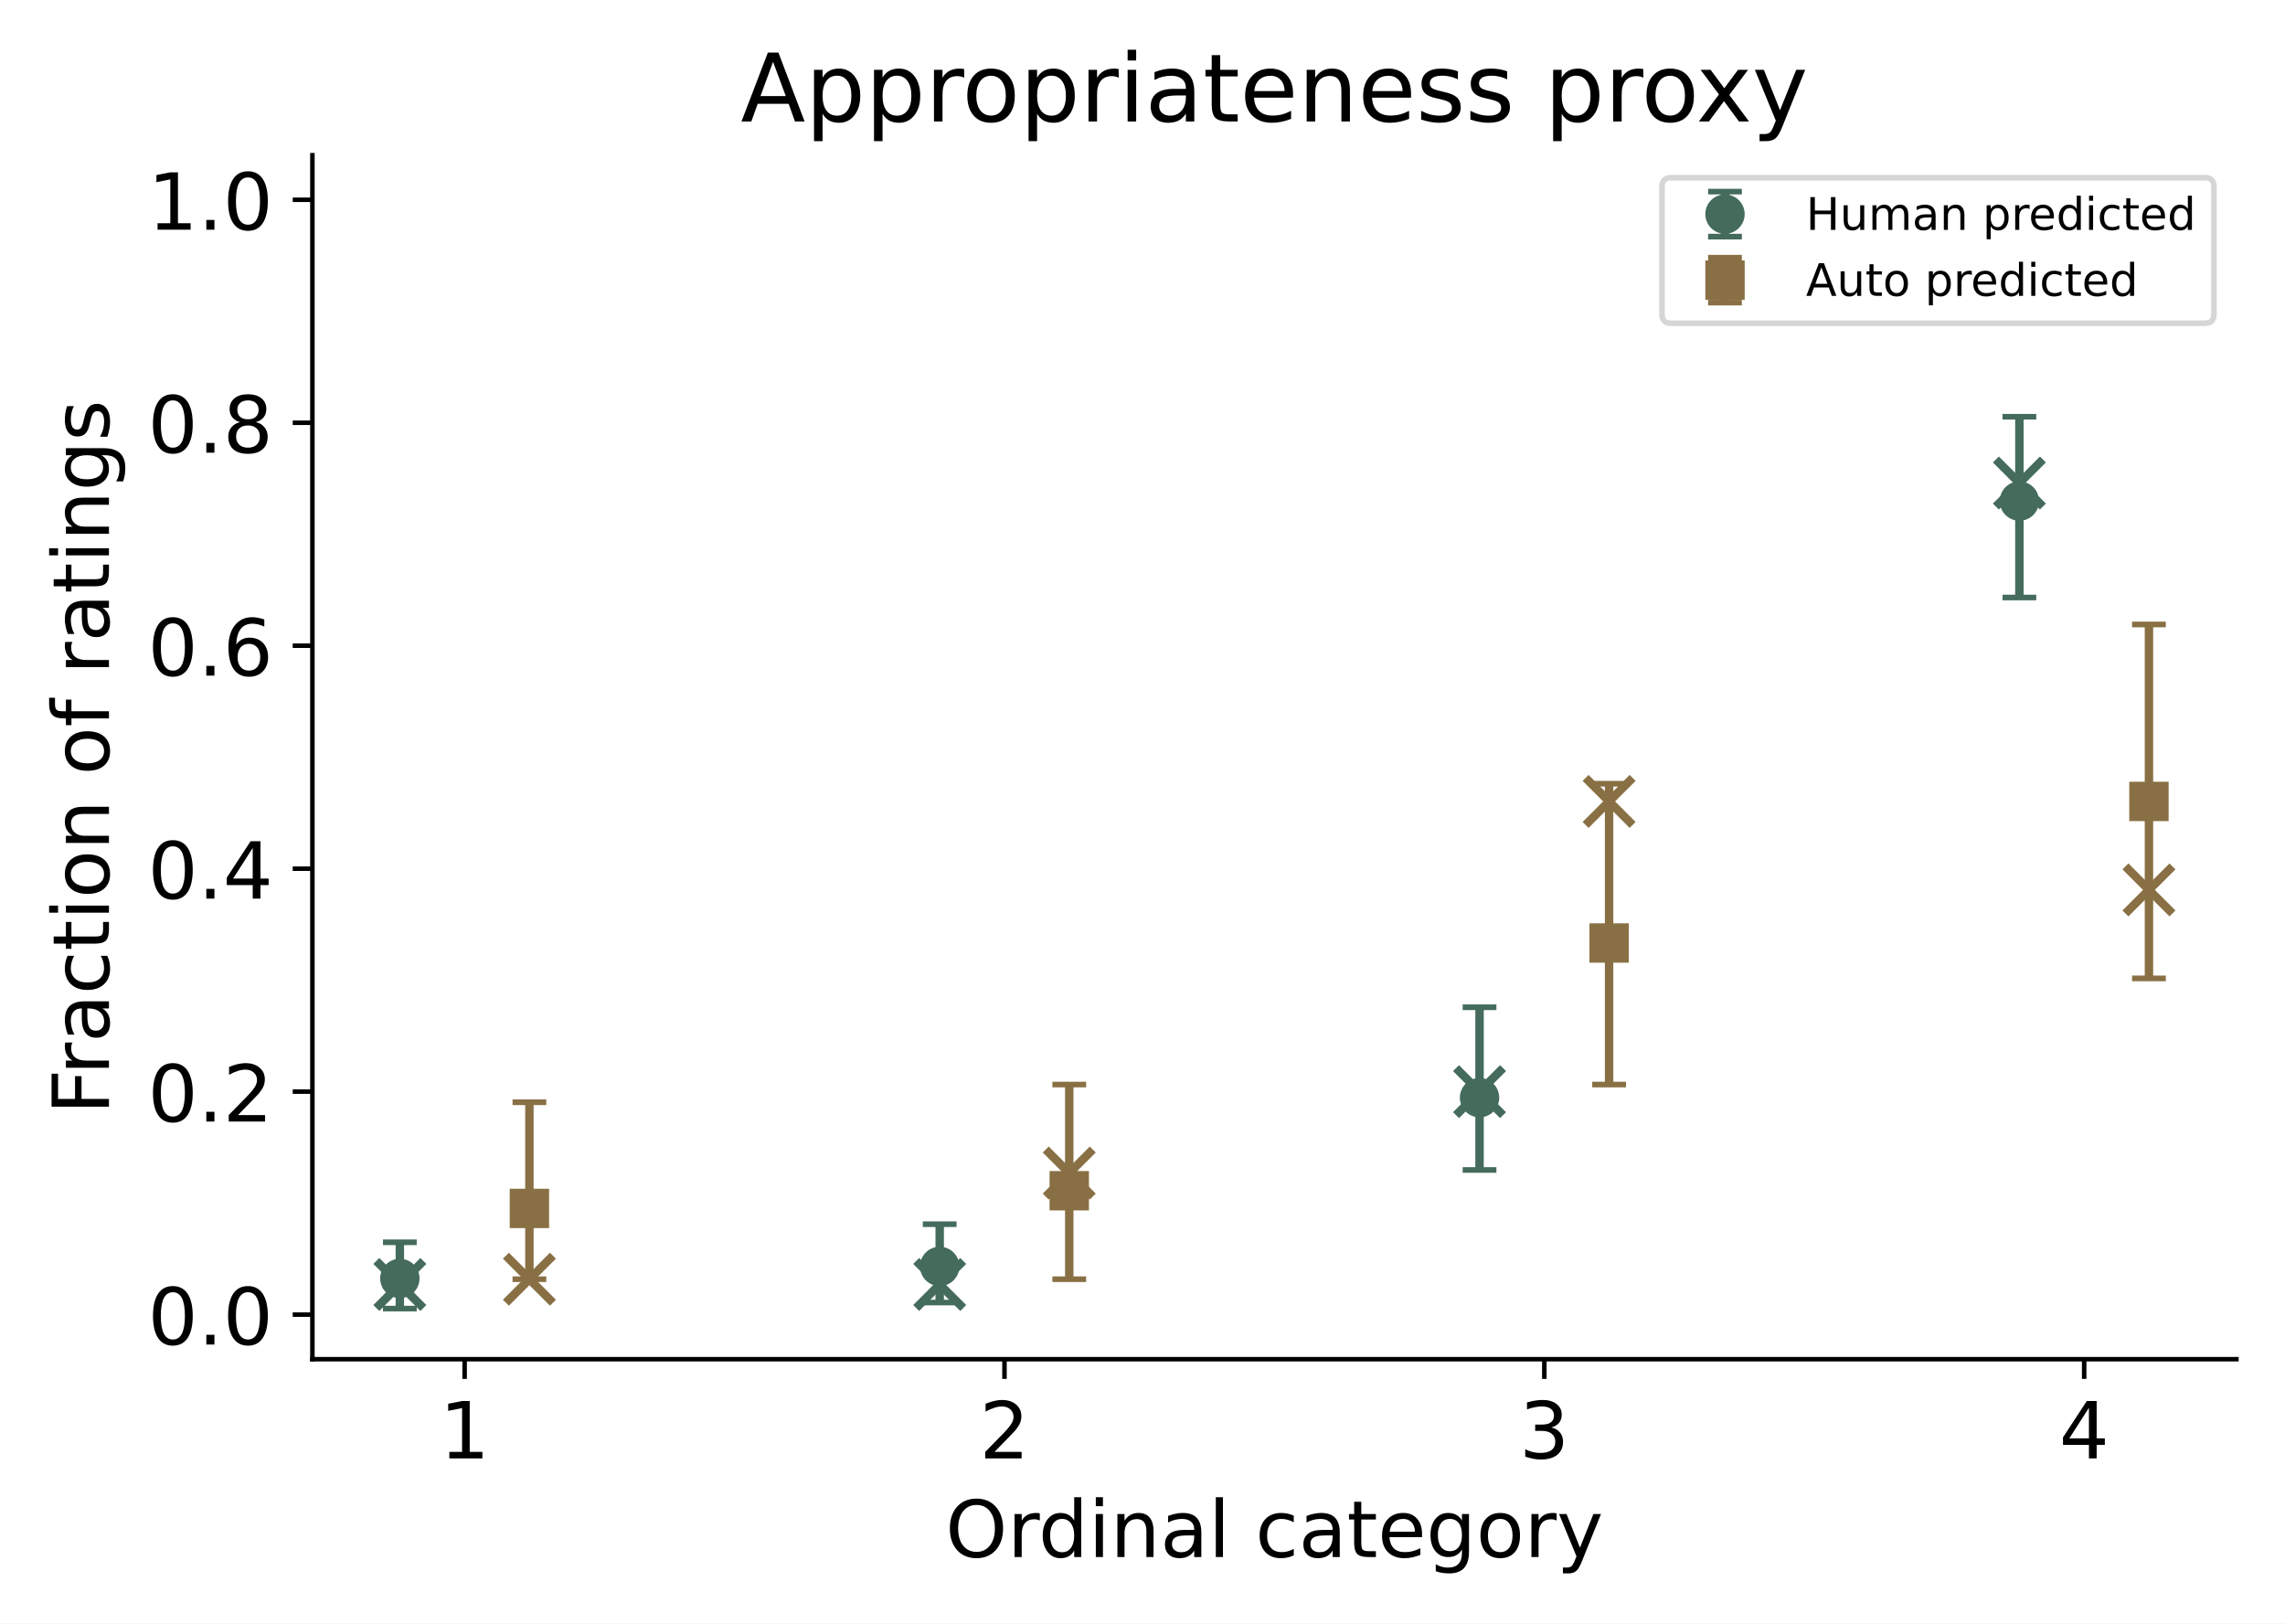
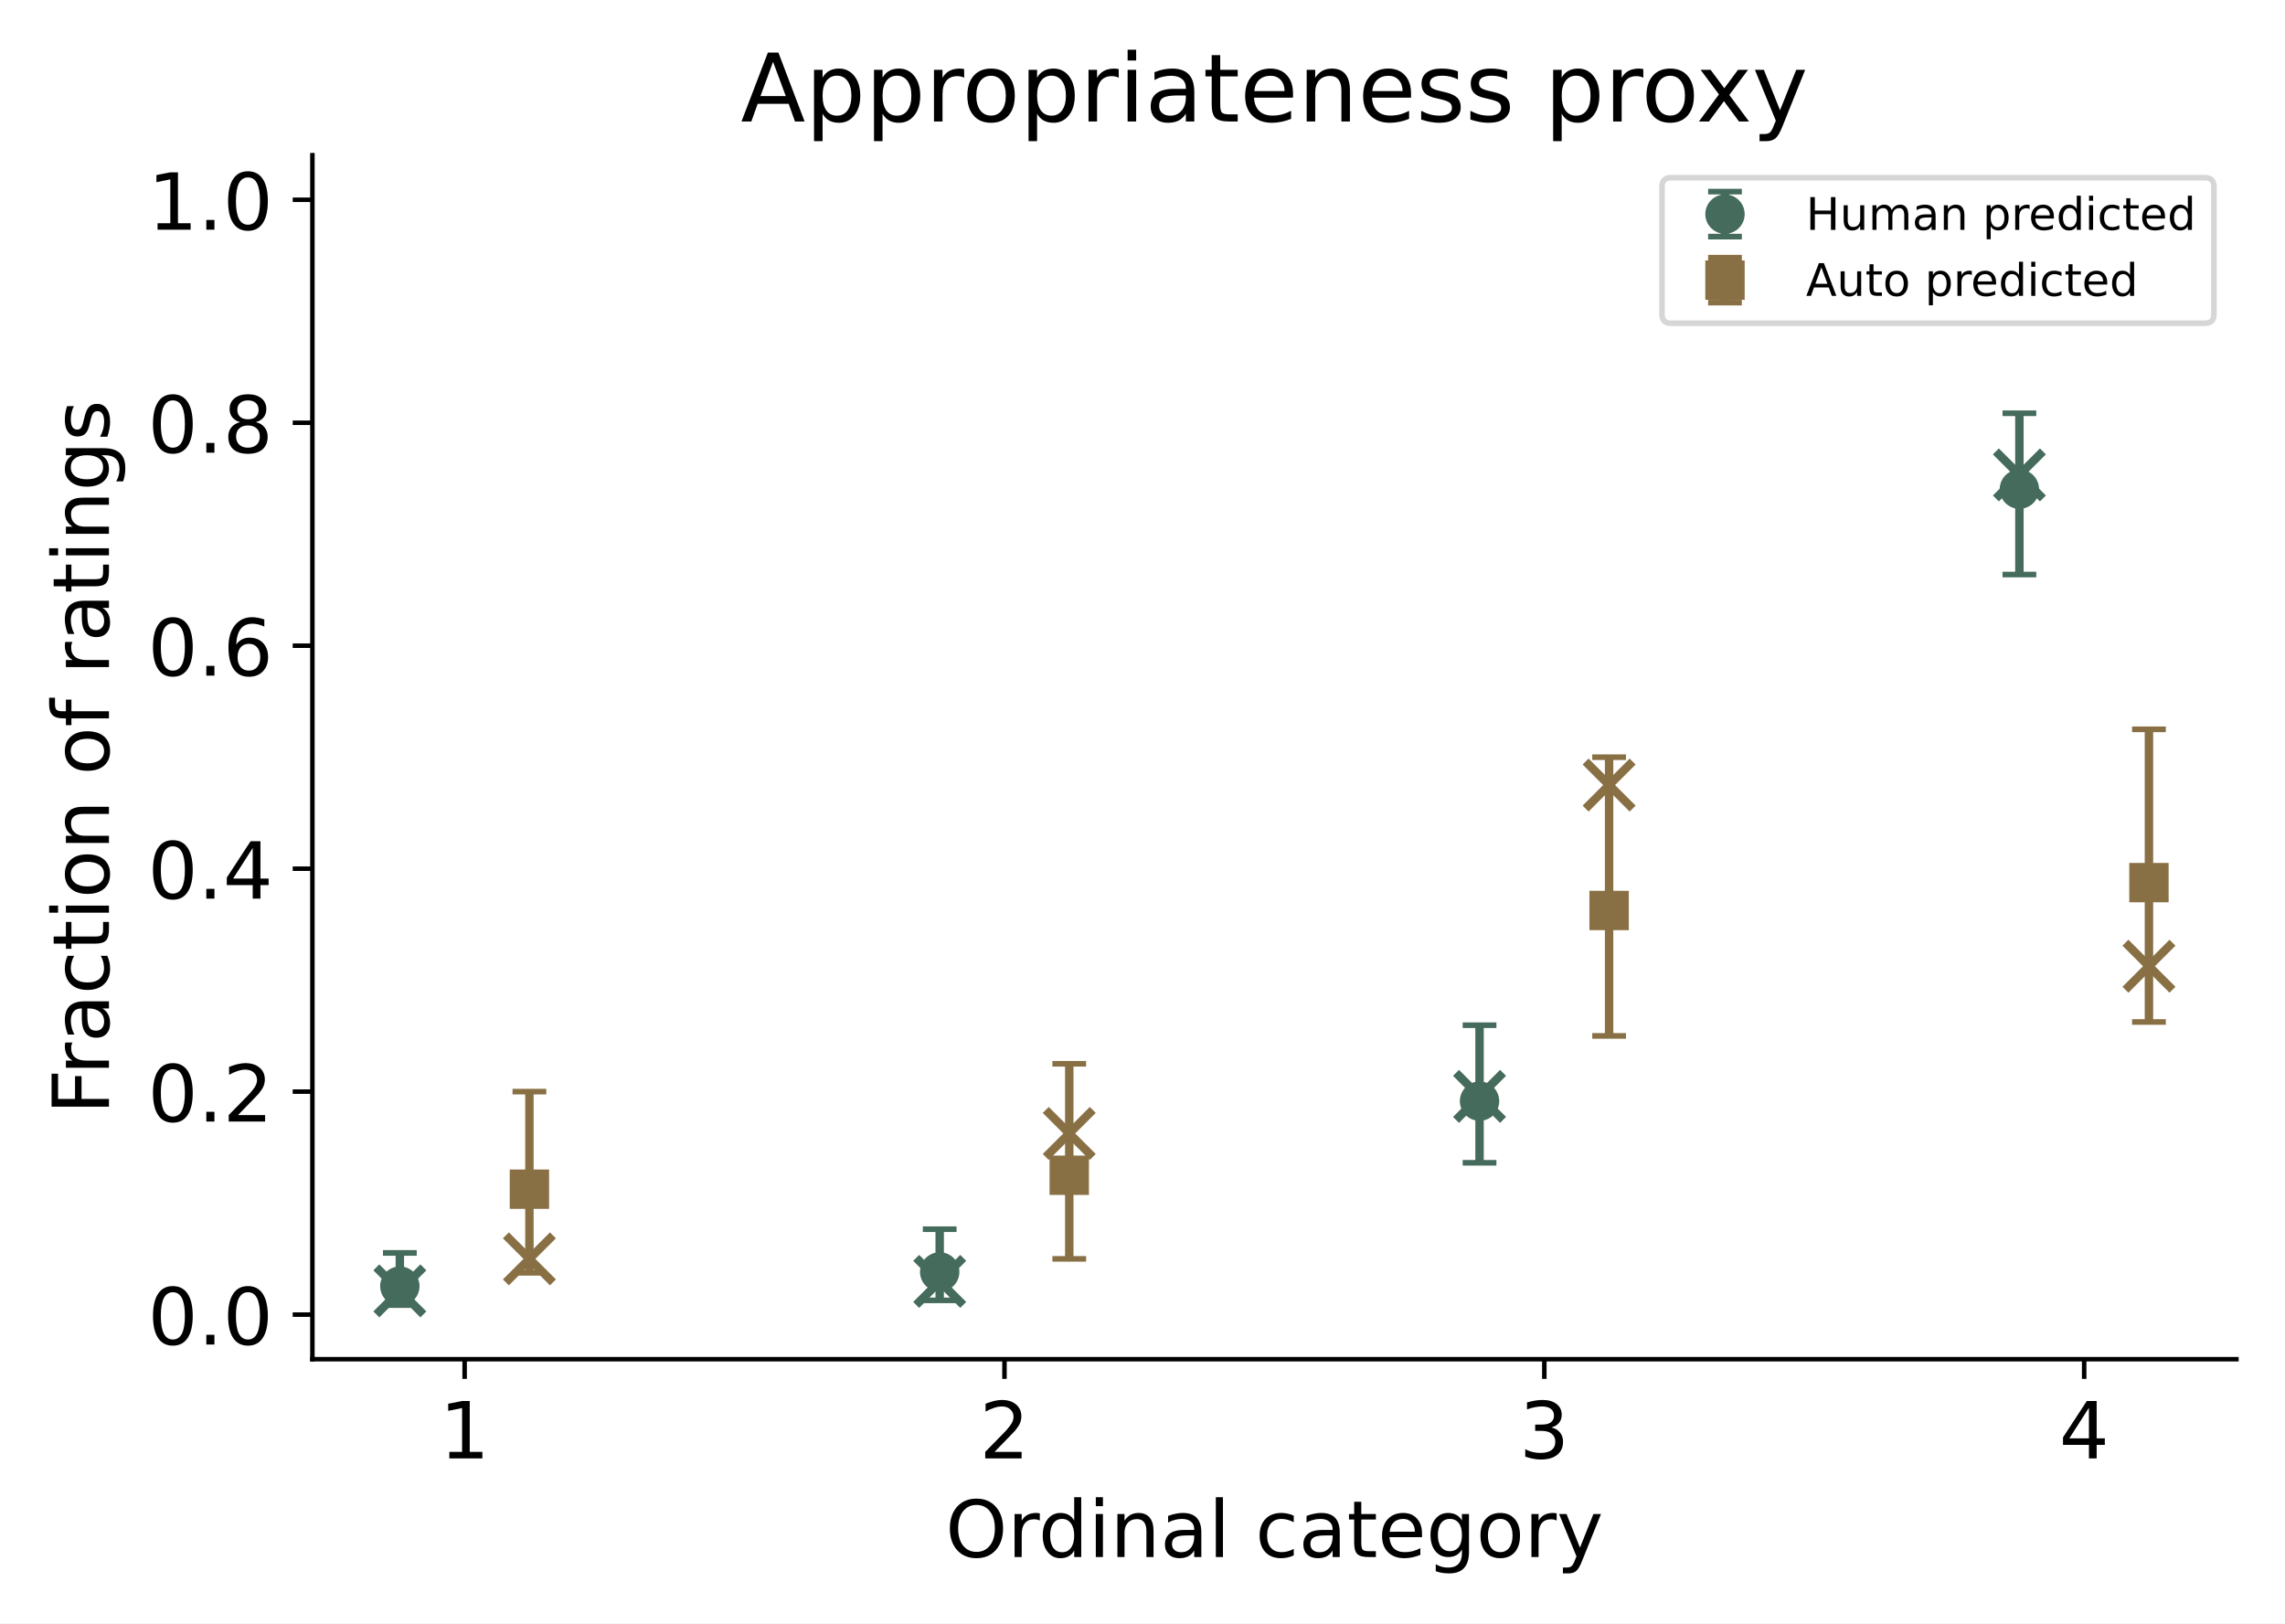
<svg xmlns="http://www.w3.org/2000/svg" xmlns:xlink="http://www.w3.org/1999/xlink" width="406.32pt" height="288.719pt" viewBox="0 0 406.32 288.719" version="1.1">
  <defs>
    <style type="text/css">*{stroke-linejoin: round; stroke-linecap: butt}</style>
  </defs>
  <g id="figure_1">
    <g id="patch_1">
-       <path d="M 0 288.719  L 406.32 288.719  L 406.32 -0  L 0 -0  z " style="fill: #ffffff" />
+       <path d="M 0 288.719 L 406.32 288.719 L 406.32 -0 L 0 -0 z " style="fill: #ffffff" />
    </g>
    <g id="axes_1">
      <g id="patch_2">
-         <path d="M 55.55 241.719  L 397.68 241.719  L 397.68 27.6  L 55.55 27.6  z " style="fill: #ffffff" />
+         <path d="M 55.55 241.719 L 397.68 241.719 L 397.68 27.6 L 55.55 27.6 z " style="fill: #ffffff" />
      </g>
      <g id="PathCollection_1">
        <defs>
-           <path id="mc6712336d5" d="M -4.183 4.183  L 4.183 -4.183  M -4.183 -4.183  L 4.183 4.183  " style="stroke: #446b5b; stroke-width: 1.5" />
-         </defs>
-         <g clip-path="url(#pf349476730)">
-           <use xlink:href="#mc6712336d5" x="71.101" y="228.431" style="fill: #446b5b; stroke: #446b5b; stroke-width: 1.5" />
-           <use xlink:href="#mc6712336d5" x="167.097" y="228.431" style="fill: #446b5b; stroke: #446b5b; stroke-width: 1.5" />
-           <use xlink:href="#mc6712336d5" x="263.093" y="194.137" style="fill: #446b5b; stroke: #446b5b; stroke-width: 1.5" />
-           <use xlink:href="#mc6712336d5" x="359.089" y="85.899" style="fill: #446b5b; stroke: #446b5b; stroke-width: 1.5" />
+           <path id="m5363bc91a9" d="M -4.183 4.183 L 4.183 -4.183 M -4.183 -4.183 L 4.183 4.183 " style="stroke: #446b5b; stroke-width: 1.5" />
+         </defs>
+         <g clip-path="url(#p1ac5f4f1b2)">
+           <use xlink:href="#m5363bc91a9" x="71.101" y="229.571" style="fill: #446b5b; stroke: #446b5b; stroke-width: 1.5" />
+           <use xlink:href="#m5363bc91a9" x="167.097" y="227.883" style="fill: #446b5b; stroke: #446b5b; stroke-width: 1.5" />
+           <use xlink:href="#m5363bc91a9" x="263.093" y="194.981" style="fill: #446b5b; stroke: #446b5b; stroke-width: 1.5" />
+           <use xlink:href="#m5363bc91a9" x="359.089" y="84.462" style="fill: #446b5b; stroke: #446b5b; stroke-width: 1.5" />
        </g>
      </g>
      <g id="PathCollection_2">
        <defs>
-           <path id="m9c94cbd152" d="M -4.183 4.183  L 4.183 -4.183  M -4.183 -4.183  L 4.183 4.183  " style="stroke: #897044; stroke-width: 1.5" />
-         </defs>
-         <g clip-path="url(#pf349476730)">
-           <use xlink:href="#m9c94cbd152" x="94.14" y="227.495" style="fill: #897044; stroke: #897044; stroke-width: 1.5" />
-           <use xlink:href="#m9c94cbd152" x="190.136" y="208.613" style="fill: #897044; stroke: #897044; stroke-width: 1.5" />
-           <use xlink:href="#m9c94cbd152" x="286.132" y="142.527" style="fill: #897044; stroke: #897044; stroke-width: 1.5" />
-           <use xlink:href="#m9c94cbd152" x="382.128" y="158.262" style="fill: #897044; stroke: #897044; stroke-width: 1.5" />
+           <path id="m705a4f89c9" d="M -4.183 4.183 L 4.183 -4.183 M -4.183 -4.183 L 4.183 4.183 " style="stroke: #897044; stroke-width: 1.5" />
+         </defs>
+         <g clip-path="url(#p1ac5f4f1b2)">
+           <use xlink:href="#m705a4f89c9" x="94.14" y="223.876" style="fill: #897044; stroke: #897044; stroke-width: 1.5" />
+           <use xlink:href="#m705a4f89c9" x="190.136" y="201.572" style="fill: #897044; stroke: #897044; stroke-width: 1.5" />
+           <use xlink:href="#m705a4f89c9" x="286.132" y="139.616" style="fill: #897044; stroke: #897044; stroke-width: 1.5" />
+           <use xlink:href="#m705a4f89c9" x="382.128" y="171.833" style="fill: #897044; stroke: #897044; stroke-width: 1.5" />
        </g>
      </g>
      <g id="matplotlib.axis_1">
        <g id="xtick_1">
          <g id="line2d_1">
            <defs>
-               <path id="m1e615d41ab" d="M 0 0  L 0 3.5  " style="stroke: #000000; stroke-width: 0.8" />
+               <path id="m78b5725cf2" d="M 0 0 L 0 3.5 " style="stroke: #000000; stroke-width: 0.8" />
            </defs>
            <g>
-               <use xlink:href="#m1e615d41ab" x="82.621" y="241.719" style="stroke: #000000; stroke-width: 0.8" />
+               <use xlink:href="#m78b5725cf2" x="82.621" y="241.719" style="stroke: #000000; stroke-width: 0.8" />
            </g>
          </g>
          <g id="text_1">
            <text style="font-size: 14px; font-family: 'DejaVu Sans'; text-anchor: middle" x="82.621" y="259.357" transform="rotate(-0 82.62087 259.3571)">1</text>
          </g>
        </g>
        <g id="xtick_2">
          <g id="line2d_2">
            <g>
-               <use xlink:href="#m1e615d41ab" x="178.617" y="241.719" style="stroke: #000000; stroke-width: 0.8" />
+               <use xlink:href="#m78b5725cf2" x="178.617" y="241.719" style="stroke: #000000; stroke-width: 0.8" />
            </g>
          </g>
          <g id="text_2">
            <text style="font-size: 14px; font-family: 'DejaVu Sans'; text-anchor: middle" x="178.617" y="259.357" transform="rotate(-0 178.6169 259.3571)">2</text>
          </g>
        </g>
        <g id="xtick_3">
          <g id="line2d_3">
            <g>
-               <use xlink:href="#m1e615d41ab" x="274.613" y="241.719" style="stroke: #000000; stroke-width: 0.8" />
+               <use xlink:href="#m78b5725cf2" x="274.613" y="241.719" style="stroke: #000000; stroke-width: 0.8" />
            </g>
          </g>
          <g id="text_3">
            <text style="font-size: 14px; font-family: 'DejaVu Sans'; text-anchor: middle" x="274.613" y="259.357" transform="rotate(-0 274.6129 259.3571)">3</text>
          </g>
        </g>
        <g id="xtick_4">
          <g id="line2d_4">
            <g>
-               <use xlink:href="#m1e615d41ab" x="370.609" y="241.719" style="stroke: #000000; stroke-width: 0.8" />
+               <use xlink:href="#m78b5725cf2" x="370.609" y="241.719" style="stroke: #000000; stroke-width: 0.8" />
            </g>
          </g>
          <g id="text_4">
            <text style="font-size: 14px; font-family: 'DejaVu Sans'; text-anchor: middle" x="370.609" y="259.357" transform="rotate(-0 370.6089 259.3571)">4</text>
          </g>
        </g>
        <g id="text_5">
          <text style="font-size: 14px; font-family: 'DejaVu Sans'; text-anchor: middle" x="226.615" y="276.906" transform="rotate(-0 226.6149 276.9065)">Ordinal category</text>
        </g>
      </g>
      <g id="matplotlib.axis_2">
        <g id="ytick_1">
          <g id="line2d_5">
            <defs>
-               <path id="m3d5bc7107d" d="M 0 0  L -3.5 0  " style="stroke: #000000; stroke-width: 0.8" />
+               <path id="m91230e41aa" d="M 0 0 L -3.5 0 " style="stroke: #000000; stroke-width: 0.8" />
            </defs>
            <g>
-               <use xlink:href="#m3d5bc7107d" x="55.55" y="233.789" style="stroke: #000000; stroke-width: 0.8" />
+               <use xlink:href="#m91230e41aa" x="55.55" y="233.789" style="stroke: #000000; stroke-width: 0.8" />
            </g>
          </g>
          <g id="text_6">
            <text style="font-size: 14px; font-family: 'DejaVu Sans'; text-anchor: end" x="48.55" y="239.108" transform="rotate(-0 48.55 239.1078)">0.0</text>
          </g>
        </g>
        <g id="ytick_2">
          <g id="line2d_6">
            <g>
-               <use xlink:href="#m3d5bc7107d" x="55.55" y="194.137" style="stroke: #000000; stroke-width: 0.8" />
+               <use xlink:href="#m91230e41aa" x="55.55" y="194.137" style="stroke: #000000; stroke-width: 0.8" />
            </g>
          </g>
          <g id="text_7">
            <text style="font-size: 14px; font-family: 'DejaVu Sans'; text-anchor: end" x="48.55" y="199.456" transform="rotate(-0 48.55 199.4561)">0.2</text>
          </g>
        </g>
        <g id="ytick_3">
          <g id="line2d_7">
            <g>
-               <use xlink:href="#m3d5bc7107d" x="55.55" y="154.485" style="stroke: #000000; stroke-width: 0.8" />
+               <use xlink:href="#m91230e41aa" x="55.55" y="154.485" style="stroke: #000000; stroke-width: 0.8" />
            </g>
          </g>
          <g id="text_8">
            <text style="font-size: 14px; font-family: 'DejaVu Sans'; text-anchor: end" x="48.55" y="159.804" transform="rotate(-0 48.55 159.8044)">0.4</text>
          </g>
        </g>
        <g id="ytick_4">
          <g id="line2d_8">
            <g>
-               <use xlink:href="#m3d5bc7107d" x="55.55" y="114.834" style="stroke: #000000; stroke-width: 0.8" />
+               <use xlink:href="#m91230e41aa" x="55.55" y="114.834" style="stroke: #000000; stroke-width: 0.8" />
            </g>
          </g>
          <g id="text_9">
            <text style="font-size: 14px; font-family: 'DejaVu Sans'; text-anchor: end" x="48.55" y="120.153" transform="rotate(-0 48.55 120.1527)">0.6</text>
          </g>
        </g>
        <g id="ytick_5">
          <g id="line2d_9">
            <g>
-               <use xlink:href="#m3d5bc7107d" x="55.55" y="75.182" style="stroke: #000000; stroke-width: 0.8" />
+               <use xlink:href="#m91230e41aa" x="55.55" y="75.182" style="stroke: #000000; stroke-width: 0.8" />
            </g>
          </g>
          <g id="text_10">
            <text style="font-size: 14px; font-family: 'DejaVu Sans'; text-anchor: end" x="48.55" y="80.501" transform="rotate(-0 48.55 80.50097)">0.8</text>
          </g>
        </g>
        <g id="ytick_6">
          <g id="line2d_10">
            <g>
-               <use xlink:href="#m3d5bc7107d" x="55.55" y="35.53" style="stroke: #000000; stroke-width: 0.8" />
+               <use xlink:href="#m91230e41aa" x="55.55" y="35.53" style="stroke: #000000; stroke-width: 0.8" />
            </g>
          </g>
          <g id="text_11">
            <text style="font-size: 14px; font-family: 'DejaVu Sans'; text-anchor: end" x="48.55" y="40.849" transform="rotate(-0 48.55 40.84925)">1.0</text>
          </g>
        </g>
        <g id="text_12">
          <text style="font-size: 14px; font-family: 'DejaVu Sans'; text-anchor: middle" x="19.374" y="134.66" transform="rotate(-90 19.37406 134.6596)">Fraction of ratings</text>
        </g>
      </g>
      <g id="LineCollection_1">
-         <path d="M 71.101 232.717  L 71.101 220.929  " clip-path="url(#pf349476730)" style="fill: none; stroke: #446b5b; stroke-width: 1.5" />
-         <path d="M 167.097 231.646  L 167.097 217.714  " clip-path="url(#pf349476730)" style="fill: none; stroke: #446b5b; stroke-width: 1.5" />
-         <path d="M 263.093 208.069  L 263.093 179.134  " clip-path="url(#pf349476730)" style="fill: none; stroke: #446b5b; stroke-width: 1.5" />
-         <path d="M 359.089 106.26  L 359.089 74.11  " clip-path="url(#pf349476730)" style="fill: none; stroke: #446b5b; stroke-width: 1.5" />
+         <path d="M 71.101 232.102 L 71.101 222.821 " clip-path="url(#p1ac5f4f1b2)" style="fill: none; stroke: #446b5b; stroke-width: 1.5" />
+         <path d="M 167.097 231.258 L 167.097 218.603 " clip-path="url(#p1ac5f4f1b2)" style="fill: none; stroke: #446b5b; stroke-width: 1.5" />
+         <path d="M 263.093 206.792 L 263.093 182.326 " clip-path="url(#p1ac5f4f1b2)" style="fill: none; stroke: #446b5b; stroke-width: 1.5" />
+         <path d="M 359.089 102.179 L 359.089 73.495 " clip-path="url(#p1ac5f4f1b2)" style="fill: none; stroke: #446b5b; stroke-width: 1.5" />
      </g>
      <g id="line2d_11">
        <defs>
-           <path id="m6a2abe6531" d="M 3 0  L -3 -0  " style="stroke: #446b5b" />
-         </defs>
-         <g clip-path="url(#pf349476730)">
-           <use xlink:href="#m6a2abe6531" x="71.101" y="232.717" style="fill: #446b5b; stroke: #446b5b" />
-           <use xlink:href="#m6a2abe6531" x="167.097" y="231.646" style="fill: #446b5b; stroke: #446b5b" />
-           <use xlink:href="#m6a2abe6531" x="263.093" y="208.069" style="fill: #446b5b; stroke: #446b5b" />
-           <use xlink:href="#m6a2abe6531" x="359.089" y="106.26" style="fill: #446b5b; stroke: #446b5b" />
+           <path id="m3c52b94631" d="M 3 0 L -3 -0 " style="stroke: #446b5b" />
+         </defs>
+         <g clip-path="url(#p1ac5f4f1b2)">
+           <use xlink:href="#m3c52b94631" x="71.101" y="232.102" style="fill: #446b5b; stroke: #446b5b" />
+           <use xlink:href="#m3c52b94631" x="167.097" y="231.258" style="fill: #446b5b; stroke: #446b5b" />
+           <use xlink:href="#m3c52b94631" x="263.093" y="206.792" style="fill: #446b5b; stroke: #446b5b" />
+           <use xlink:href="#m3c52b94631" x="359.089" y="102.179" style="fill: #446b5b; stroke: #446b5b" />
        </g>
      </g>
      <g id="line2d_12">
-         <g clip-path="url(#pf349476730)">
-           <use xlink:href="#m6a2abe6531" x="71.101" y="220.929" style="fill: #446b5b; stroke: #446b5b" />
-           <use xlink:href="#m6a2abe6531" x="167.097" y="217.714" style="fill: #446b5b; stroke: #446b5b" />
-           <use xlink:href="#m6a2abe6531" x="263.093" y="179.134" style="fill: #446b5b; stroke: #446b5b" />
-           <use xlink:href="#m6a2abe6531" x="359.089" y="74.11" style="fill: #446b5b; stroke: #446b5b" />
+         <g clip-path="url(#p1ac5f4f1b2)">
+           <use xlink:href="#m3c52b94631" x="71.101" y="222.821" style="fill: #446b5b; stroke: #446b5b" />
+           <use xlink:href="#m3c52b94631" x="167.097" y="218.603" style="fill: #446b5b; stroke: #446b5b" />
+           <use xlink:href="#m3c52b94631" x="263.093" y="182.326" style="fill: #446b5b; stroke: #446b5b" />
+           <use xlink:href="#m3c52b94631" x="359.089" y="73.495" style="fill: #446b5b; stroke: #446b5b" />
        </g>
      </g>
      <g id="LineCollection_2">
-         <path d="M 94.14 227.495  L 94.14 196.025  " clip-path="url(#pf349476730)" style="fill: none; stroke: #897044; stroke-width: 1.5" />
-         <path d="M 190.136 227.495  L 190.136 192.878  " clip-path="url(#pf349476730)" style="fill: none; stroke: #897044; stroke-width: 1.5" />
-         <path d="M 286.132 192.878  L 286.132 139.38  " clip-path="url(#pf349476730)" style="fill: none; stroke: #897044; stroke-width: 1.5" />
-         <path d="M 382.128 173.997  L 382.128 111.057  " clip-path="url(#pf349476730)" style="fill: none; stroke: #897044; stroke-width: 1.5" />
+         <path d="M 94.14 226.354 L 94.14 194.137 " clip-path="url(#p1ac5f4f1b2)" style="fill: none; stroke: #897044; stroke-width: 1.5" />
+         <path d="M 190.136 223.876 L 190.136 189.181 " clip-path="url(#p1ac5f4f1b2)" style="fill: none; stroke: #897044; stroke-width: 1.5" />
+         <path d="M 286.132 184.224 L 286.132 134.66 " clip-path="url(#p1ac5f4f1b2)" style="fill: none; stroke: #897044; stroke-width: 1.5" />
+         <path d="M 382.128 181.746 L 382.128 129.703 " clip-path="url(#p1ac5f4f1b2)" style="fill: none; stroke: #897044; stroke-width: 1.5" />
      </g>
      <g id="line2d_13">
        <defs>
-           <path id="mb0f719a538" d="M 3 0  L -3 -0  " style="stroke: #897044" />
-         </defs>
-         <g clip-path="url(#pf349476730)">
-           <use xlink:href="#mb0f719a538" x="94.14" y="227.495" style="fill: #897044; stroke: #897044" />
-           <use xlink:href="#mb0f719a538" x="190.136" y="227.495" style="fill: #897044; stroke: #897044" />
-           <use xlink:href="#mb0f719a538" x="286.132" y="192.878" style="fill: #897044; stroke: #897044" />
-           <use xlink:href="#mb0f719a538" x="382.128" y="173.997" style="fill: #897044; stroke: #897044" />
+           <path id="m0898d1e92d" d="M 3 0 L -3 -0 " style="stroke: #897044" />
+         </defs>
+         <g clip-path="url(#p1ac5f4f1b2)">
+           <use xlink:href="#m0898d1e92d" x="94.14" y="226.354" style="fill: #897044; stroke: #897044" />
+           <use xlink:href="#m0898d1e92d" x="190.136" y="223.876" style="fill: #897044; stroke: #897044" />
+           <use xlink:href="#m0898d1e92d" x="286.132" y="184.224" style="fill: #897044; stroke: #897044" />
+           <use xlink:href="#m0898d1e92d" x="382.128" y="181.746" style="fill: #897044; stroke: #897044" />
        </g>
      </g>
      <g id="line2d_14">
-         <g clip-path="url(#pf349476730)">
-           <use xlink:href="#mb0f719a538" x="94.14" y="196.025" style="fill: #897044; stroke: #897044" />
-           <use xlink:href="#mb0f719a538" x="190.136" y="192.878" style="fill: #897044; stroke: #897044" />
-           <use xlink:href="#mb0f719a538" x="286.132" y="139.38" style="fill: #897044; stroke: #897044" />
-           <use xlink:href="#mb0f719a538" x="382.128" y="111.057" style="fill: #897044; stroke: #897044" />
+         <g clip-path="url(#p1ac5f4f1b2)">
+           <use xlink:href="#m0898d1e92d" x="94.14" y="194.137" style="fill: #897044; stroke: #897044" />
+           <use xlink:href="#m0898d1e92d" x="190.136" y="189.181" style="fill: #897044; stroke: #897044" />
+           <use xlink:href="#m0898d1e92d" x="286.132" y="134.66" style="fill: #897044; stroke: #897044" />
+           <use xlink:href="#m0898d1e92d" x="382.128" y="129.703" style="fill: #897044; stroke: #897044" />
        </g>
      </g>
      <g id="line2d_15">
        <defs>
-           <path id="mc76d17207f" d="M 0 3  C 0.796 3 1.559 2.684 2.121 2.121  C 2.684 1.559 3 0.796 3 0  C 3 -0.796 2.684 -1.559 2.121 -2.121  C 1.559 -2.684 0.796 -3 0 -3  C -0.796 -3 -1.559 -2.684 -2.121 -2.121  C -2.684 -1.559 -3 -0.796 -3 0  C -3 0.796 -2.684 1.559 -2.121 2.121  C -1.559 2.684 -0.796 3 0 3  z " style="stroke: #446b5b" />
-         </defs>
-         <g clip-path="url(#pf349476730)">
-           <use xlink:href="#mc76d17207f" x="71.101" y="227.359" style="fill: #446b5b; stroke: #446b5b" />
-           <use xlink:href="#mc76d17207f" x="167.097" y="225.216" style="fill: #446b5b; stroke: #446b5b" />
-           <use xlink:href="#mc76d17207f" x="263.093" y="195.209" style="fill: #446b5b; stroke: #446b5b" />
-           <use xlink:href="#mc76d17207f" x="359.089" y="89.114" style="fill: #446b5b; stroke: #446b5b" />
+           <path id="m3bf298a420" d="M 0 3 C 0.796 3 1.559 2.684 2.121 2.121 C 2.684 1.559 3 0.796 3 0 C 3 -0.796 2.684 -1.559 2.121 -2.121 C 1.559 -2.684 0.796 -3 0 -3 C -0.796 -3 -1.559 -2.684 -2.121 -2.121 C -2.684 -1.559 -3 -0.796 -3 0 C -3 0.796 -2.684 1.559 -2.121 2.121 C -1.559 2.684 -0.796 3 0 3 z " style="stroke: #446b5b" />
+         </defs>
+         <g clip-path="url(#p1ac5f4f1b2)">
+           <use xlink:href="#m3bf298a420" x="71.101" y="228.727" style="fill: #446b5b; stroke: #446b5b" />
+           <use xlink:href="#m3bf298a420" x="167.097" y="226.196" style="fill: #446b5b; stroke: #446b5b" />
+           <use xlink:href="#m3bf298a420" x="263.093" y="195.825" style="fill: #446b5b; stroke: #446b5b" />
+           <use xlink:href="#m3bf298a420" x="359.089" y="86.993" style="fill: #446b5b; stroke: #446b5b" />
        </g>
      </g>
      <g id="line2d_16">
        <defs>
-           <path id="mdcebc6a5d1" d="M -3 3  L 3 3  L 3 -3  L -3 -3  z " style="stroke: #897044; stroke-linejoin: miter" />
-         </defs>
-         <g clip-path="url(#pf349476730)">
-           <use xlink:href="#mdcebc6a5d1" x="94.14" y="214.907" style="fill: #897044; stroke: #897044; stroke-linejoin: miter" />
-           <use xlink:href="#mdcebc6a5d1" x="190.136" y="211.76" style="fill: #897044; stroke: #897044; stroke-linejoin: miter" />
-           <use xlink:href="#mdcebc6a5d1" x="286.132" y="167.703" style="fill: #897044; stroke: #897044; stroke-linejoin: miter" />
-           <use xlink:href="#mdcebc6a5d1" x="382.128" y="142.527" style="fill: #897044; stroke: #897044; stroke-linejoin: miter" />
+           <path id="m3ae46df8e5" d="M -3 3 L 3 3 L 3 -3 L -3 -3 z " style="stroke: #897044; stroke-linejoin: miter" />
+         </defs>
+         <g clip-path="url(#p1ac5f4f1b2)">
+           <use xlink:href="#m3ae46df8e5" x="94.14" y="211.485" style="fill: #897044; stroke: #897044; stroke-linejoin: miter" />
+           <use xlink:href="#m3ae46df8e5" x="190.136" y="209.007" style="fill: #897044; stroke: #897044; stroke-linejoin: miter" />
+           <use xlink:href="#m3ae46df8e5" x="286.132" y="161.92" style="fill: #897044; stroke: #897044; stroke-linejoin: miter" />
+           <use xlink:href="#m3ae46df8e5" x="382.128" y="156.964" style="fill: #897044; stroke: #897044; stroke-linejoin: miter" />
        </g>
      </g>
      <g id="patch_3">
-         <path d="M 55.55 241.719  L 55.55 27.6  " style="fill: none; stroke: #000000; stroke-width: 0.8; stroke-linejoin: miter; stroke-linecap: square" />
+         <path d="M 55.55 241.719 L 55.55 27.6 " style="fill: none; stroke: #000000; stroke-width: 0.8; stroke-linejoin: miter; stroke-linecap: square" />
      </g>
      <g id="patch_4">
-         <path d="M 55.55 241.719  L 397.68 241.719  " style="fill: none; stroke: #000000; stroke-width: 0.8; stroke-linejoin: miter; stroke-linecap: square" />
+         <path d="M 55.55 241.719 L 397.68 241.719 " style="fill: none; stroke: #000000; stroke-width: 0.8; stroke-linejoin: miter; stroke-linecap: square" />
      </g>
      <g id="text_13">
        <text style="font-size: 16.8px; font-family: 'DejaVu Sans'; text-anchor: middle" x="226.615" y="21.6" transform="rotate(-0 226.6149 21.6)">Appropriateness proxy</text>
      </g>
      <g id="legend_1">
        <g id="patch_5">
-           <path d="M 297.139 57.485  L 392.08 57.485  Q 393.68 57.485 393.68 55.885  L 393.68 33.2  Q 393.68 31.6 392.08 31.6  L 297.139 31.6  Q 295.539 31.6 295.539 33.2  L 295.539 55.885  Q 295.539 57.485 297.139 57.485  z " style="fill: #ffffff; opacity: 0.8; stroke: #cccccc; stroke-linejoin: miter" />
+           <path d="M 297.139 57.485 L 392.08 57.485 Q 393.68 57.485 393.68 55.885 L 393.68 33.2 Q 393.68 31.6 392.08 31.6 L 297.139 31.6 Q 295.539 31.6 295.539 33.2 L 295.539 55.885 Q 295.539 57.485 297.139 57.485 z " style="fill: #ffffff; opacity: 0.8; stroke: #cccccc; stroke-linejoin: miter" />
        </g>
        <g id="LineCollection_3">
-           <path d="M 306.739 42.079  L 306.739 34.079  " style="fill: none; stroke: #446b5b; stroke-width: 1.5" />
+           <path d="M 306.739 42.079 L 306.739 34.079 " style="fill: none; stroke: #446b5b; stroke-width: 1.5" />
        </g>
        <g id="line2d_17">
          <g>
-             <use xlink:href="#m6a2abe6531" x="306.739" y="42.079" style="fill: #446b5b; stroke: #446b5b" />
+             <use xlink:href="#m3c52b94631" x="306.739" y="42.079" style="fill: #446b5b; stroke: #446b5b" />
          </g>
        </g>
        <g id="line2d_18">
          <g>
-             <use xlink:href="#m6a2abe6531" x="306.739" y="34.079" style="fill: #446b5b; stroke: #446b5b" />
+             <use xlink:href="#m3c52b94631" x="306.739" y="34.079" style="fill: #446b5b; stroke: #446b5b" />
          </g>
        </g>
        <g id="line2d_19" />
        <g id="line2d_20">
          <g>
-             <use xlink:href="#mc76d17207f" x="306.739" y="38.079" style="fill: #446b5b; stroke: #446b5b" />
+             <use xlink:href="#m3bf298a420" x="306.739" y="38.079" style="fill: #446b5b; stroke: #446b5b" />
          </g>
        </g>
        <g id="text_14">
          <text style="font-size: 8px; font-family: 'DejaVu Sans'; text-anchor: start" x="321.139" y="40.879" transform="rotate(-0 321.1385 40.87875)">Human predicted</text>
        </g>
        <g id="LineCollection_4">
-           <path d="M 306.739 53.821  L 306.739 45.821  " style="fill: none; stroke: #897044; stroke-width: 1.5" />
+           <path d="M 306.739 53.821 L 306.739 45.821 " style="fill: none; stroke: #897044; stroke-width: 1.5" />
        </g>
        <g id="line2d_21">
          <g>
-             <use xlink:href="#mb0f719a538" x="306.739" y="53.821" style="fill: #897044; stroke: #897044" />
+             <use xlink:href="#m0898d1e92d" x="306.739" y="53.821" style="fill: #897044; stroke: #897044" />
          </g>
        </g>
        <g id="line2d_22">
          <g>
-             <use xlink:href="#mb0f719a538" x="306.739" y="45.821" style="fill: #897044; stroke: #897044" />
+             <use xlink:href="#m0898d1e92d" x="306.739" y="45.821" style="fill: #897044; stroke: #897044" />
          </g>
        </g>
        <g id="line2d_23" />
        <g id="line2d_24">
          <g>
-             <use xlink:href="#mdcebc6a5d1" x="306.739" y="49.821" style="fill: #897044; stroke: #897044; stroke-linejoin: miter" />
+             <use xlink:href="#m3ae46df8e5" x="306.739" y="49.821" style="fill: #897044; stroke: #897044; stroke-linejoin: miter" />
          </g>
        </g>
        <g id="text_15">
          <text style="font-size: 8px; font-family: 'DejaVu Sans'; text-anchor: start" x="321.139" y="52.621" transform="rotate(-0 321.1385 52.62125)">Auto predicted</text>
        </g>
      </g>
    </g>
  </g>
  <defs>
-     <clipPath id="pf349476730">
+     <clipPath id="p1ac5f4f1b2">
      <rect x="55.55" y="27.6" width="342.13" height="214.119" />
    </clipPath>
  </defs>
</svg>
